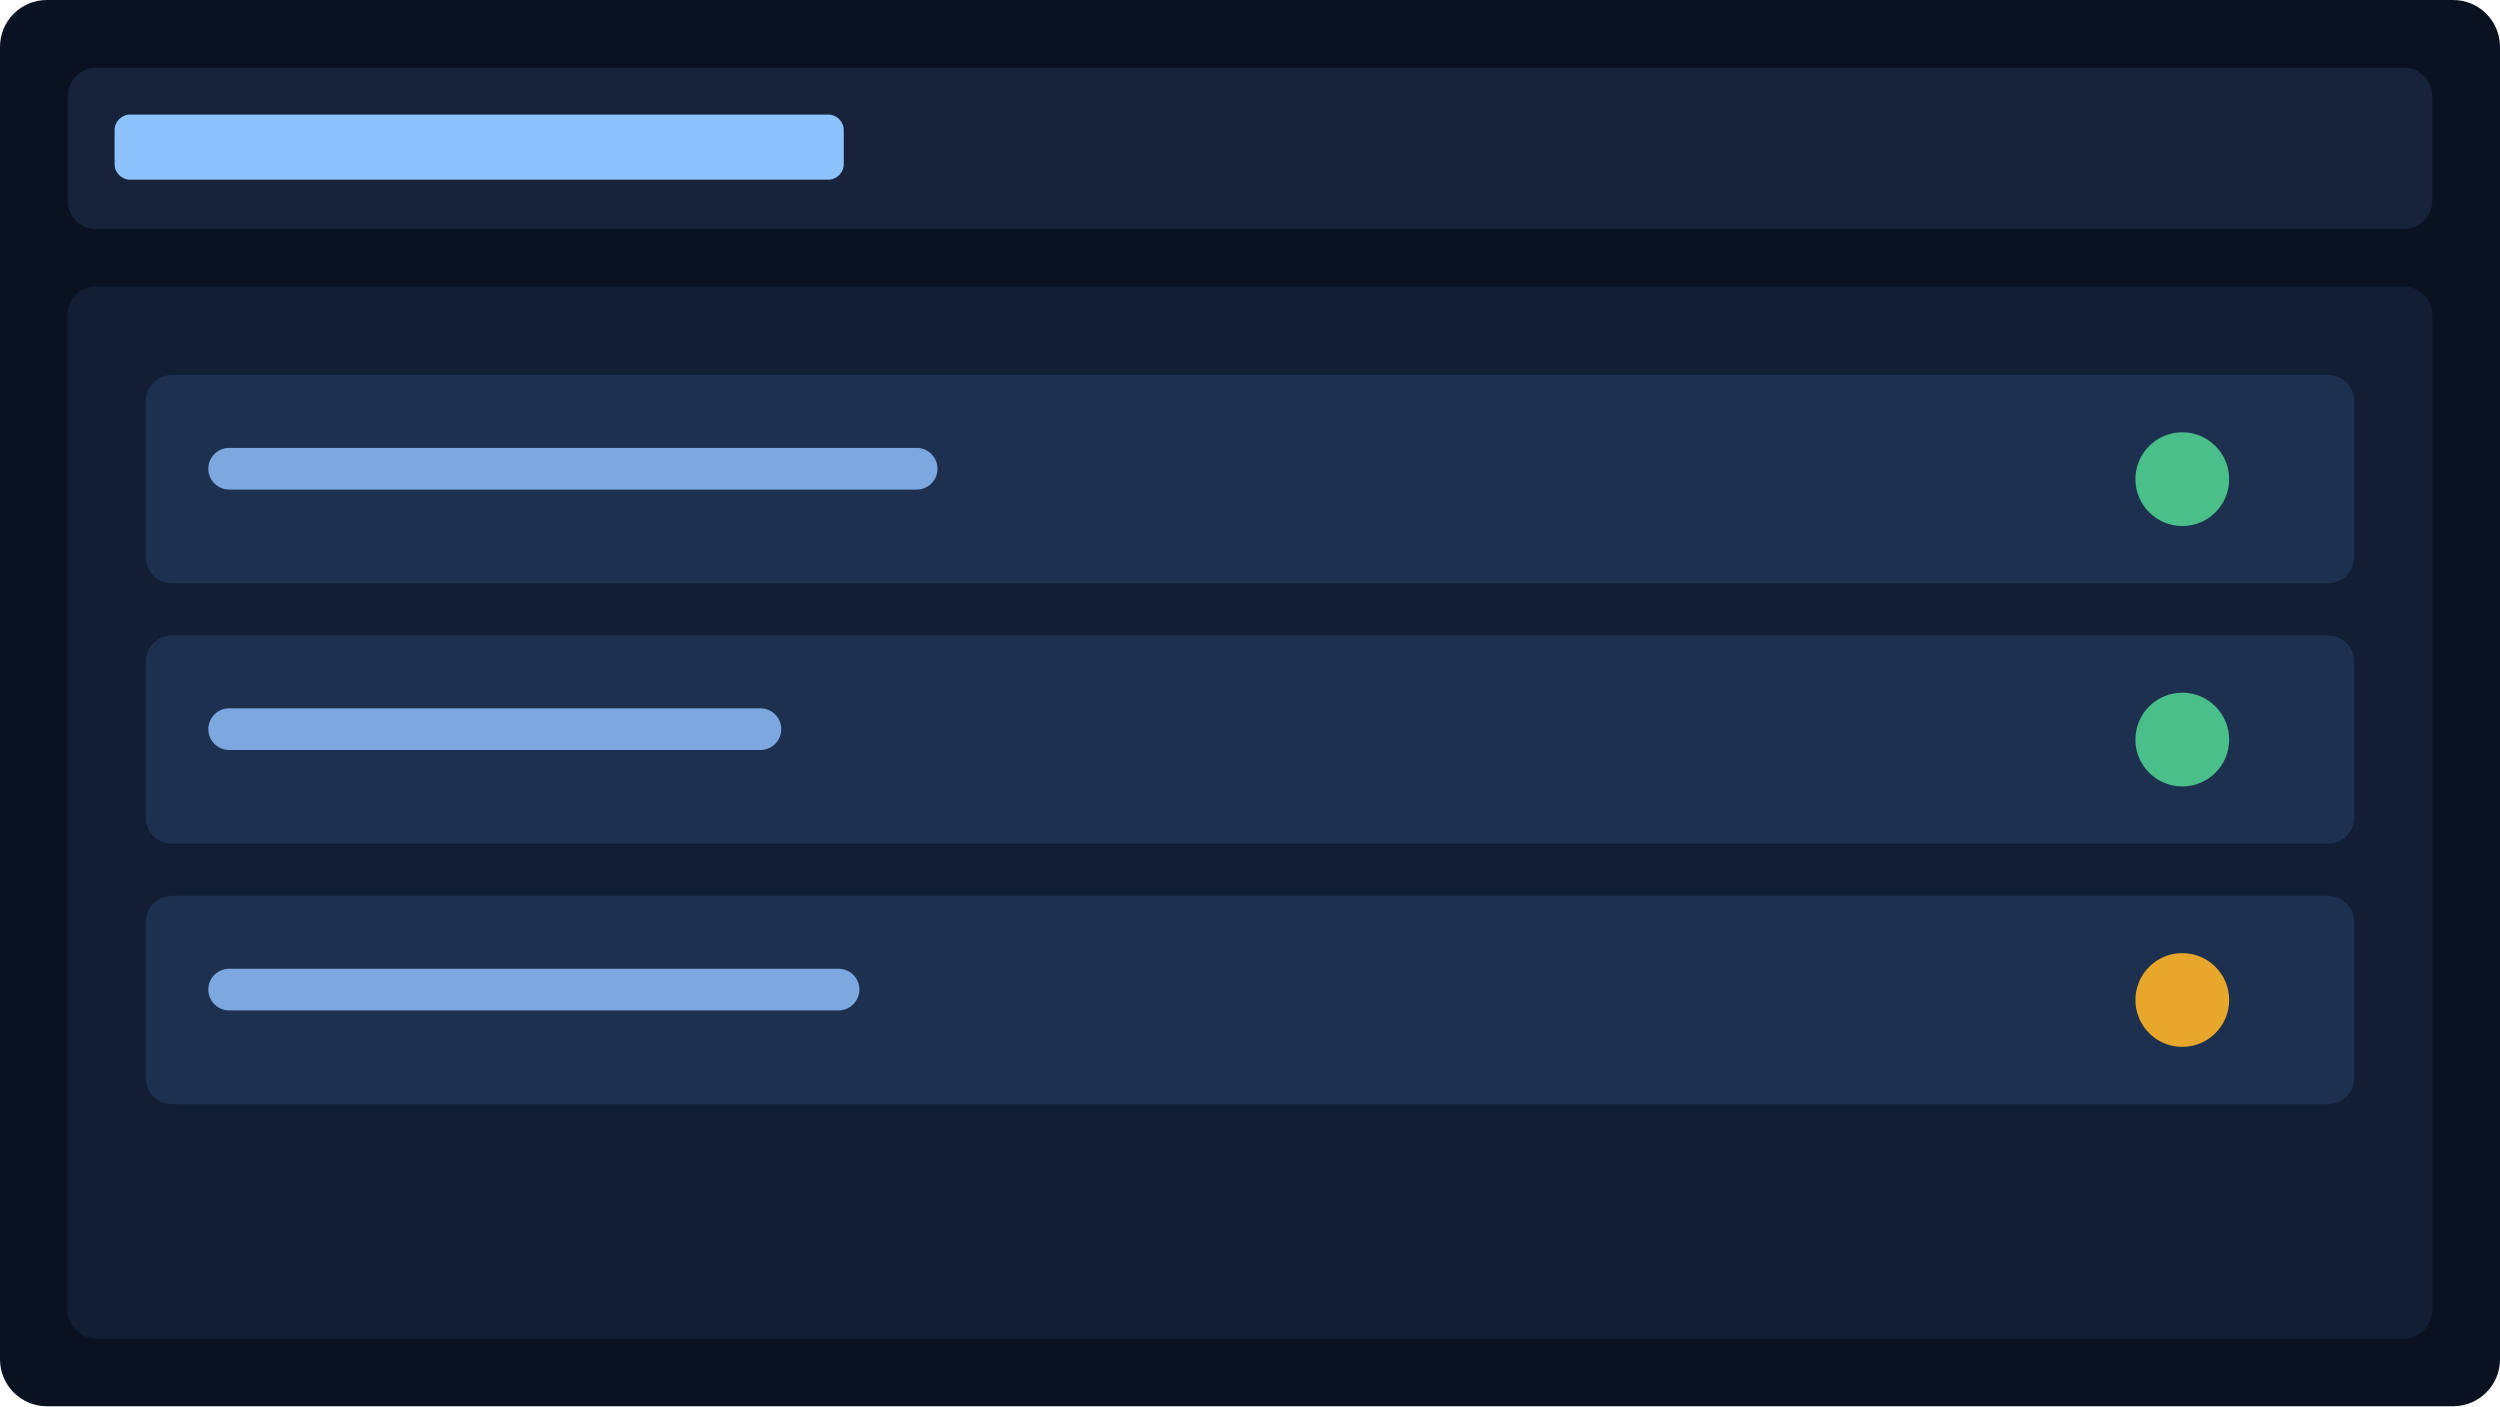
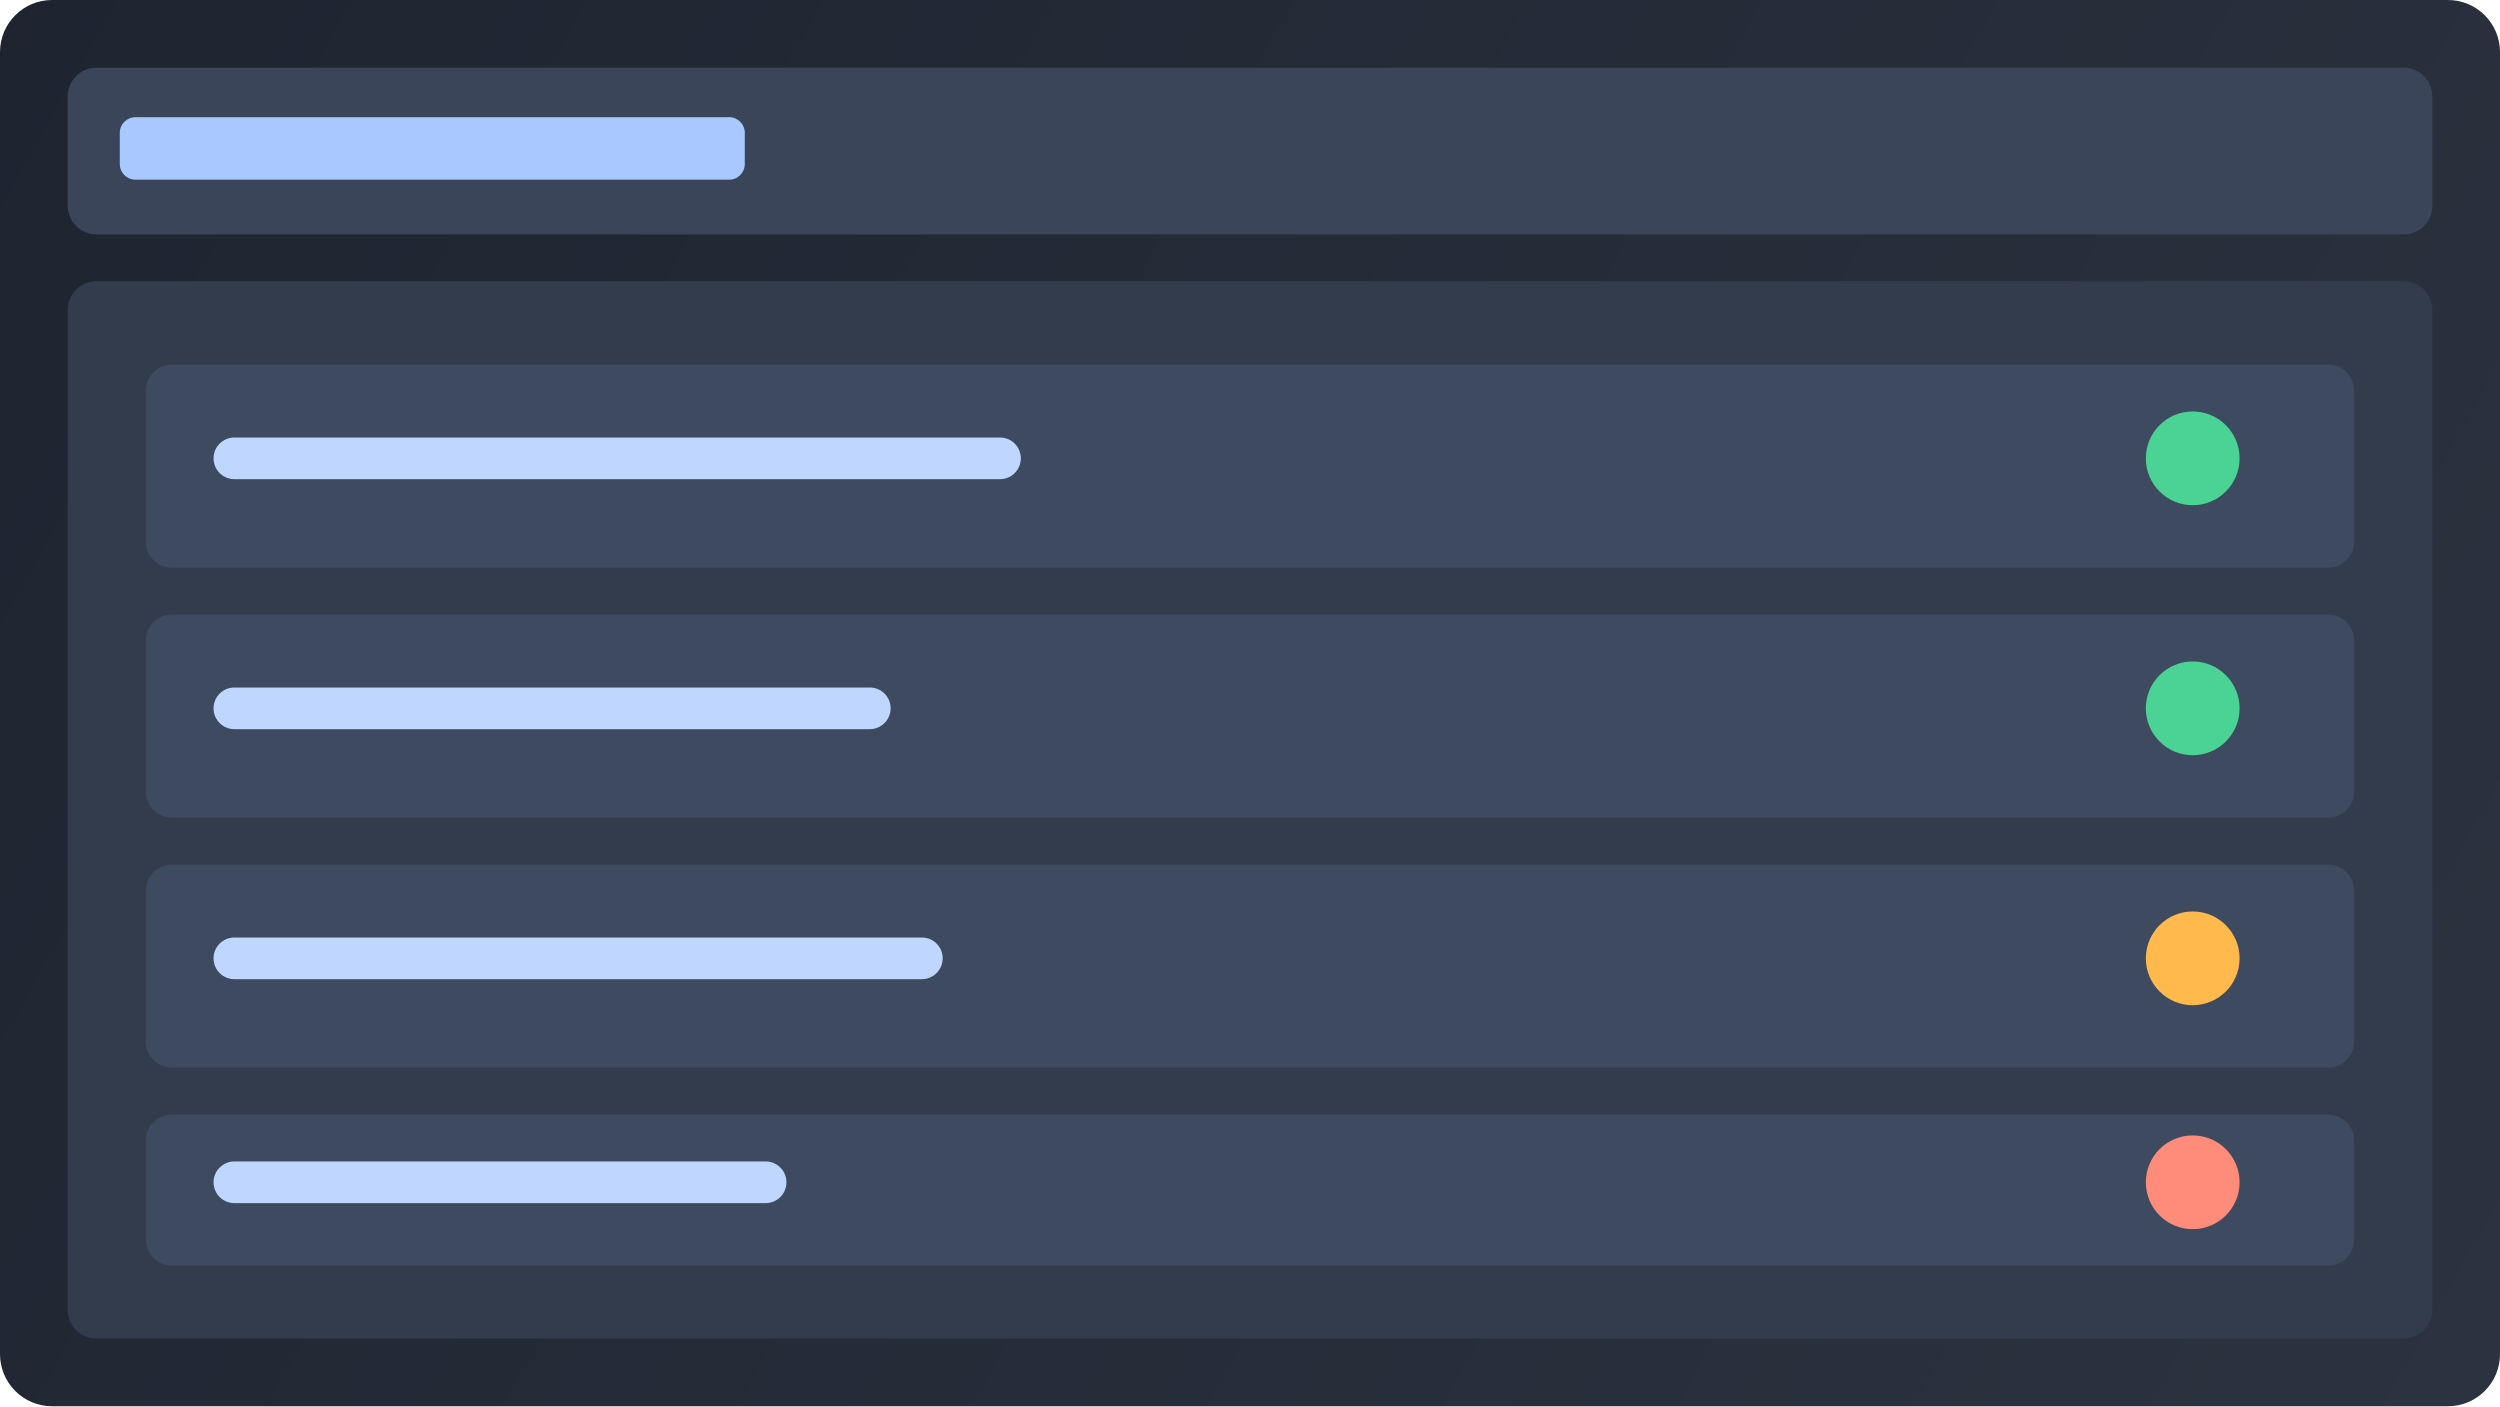
<svg xmlns="http://www.w3.org/2000/svg" width="960" height="540" viewBox="0 0 960 540" fill="none">
-   <rect width="960" height="540" rx="18" fill="#0A1222" />
-   <rect x="26" y="26" width="908" height="62" rx="11" fill="#16233A" />
-   <rect x="44" y="44" width="280" height="25" rx="6" fill="#8CC3FF" />
-   <rect x="26" y="110" width="908" height="404" rx="11" fill="#111E34" />
-   <rect x="56" y="144" width="848" height="80" rx="10" fill="#1D304F" />
-   <rect x="56" y="244" width="848" height="80" rx="10" fill="#1D304F" />
-   <rect x="56" y="344" width="848" height="80" rx="10" fill="#1D304F" />
-   <rect x="80" y="172" width="280" height="16" rx="8" fill="#7CA8DF" />
-   <rect x="80" y="272" width="220" height="16" rx="8" fill="#7CA8DF" />
-   <rect x="80" y="372" width="250" height="16" rx="8" fill="#7CA8DF" />
-   <circle cx="838" cy="184" r="18" fill="#4ABF8A" />
-   <circle cx="838" cy="284" r="18" fill="#4ABF8A" />
-   <circle cx="838" cy="384" r="18" fill="#E7A72B" />
+   <defs>
+     <linearGradient id="scanBg" x1="0" y1="0" x2="960" y2="540" gradientUnits="userSpaceOnUse">
+       <stop stop-color="#1E2430" />
+       <stop offset="1" stop-color="#2C3340" />
+     </linearGradient>
+   </defs>
+   <rect width="960" height="540" rx="20" fill="url(#scanBg)" />
+   <rect x="26" y="26" width="908" height="64" rx="11" fill="#3A4559" />
+   <rect x="46" y="45" width="240" height="24" rx="6" fill="#A9C8FF" />
+   <rect x="26" y="108" width="908" height="406" rx="11" fill="#323C4D" />
+   <rect x="56" y="140" width="848" height="78" rx="10" fill="#3D4A5F" />
+   <rect x="56" y="236" width="848" height="78" rx="10" fill="#3D4A5F" />
+   <rect x="56" y="332" width="848" height="78" rx="10" fill="#3D4A5F" />
+   <rect x="56" y="428" width="848" height="58" rx="10" fill="#3D4A5F" />
+   <rect x="82" y="168" width="310" height="16" rx="8" fill="#BFD6FF" />
+   <rect x="82" y="264" width="260" height="16" rx="8" fill="#BFD6FF" />
+   <rect x="82" y="360" width="280" height="16" rx="8" fill="#BFD6FF" />
+   <rect x="82" y="446" width="220" height="16" rx="8" fill="#BFD6FF" />
+   <circle cx="842" cy="176" r="18" fill="#4AD395" />
+   <circle cx="842" cy="272" r="18" fill="#4AD395" />
+   <circle cx="842" cy="368" r="18" fill="#FFB94D" />
+   <circle cx="842" cy="454" r="18" fill="#FF8B7B" />
</svg>
